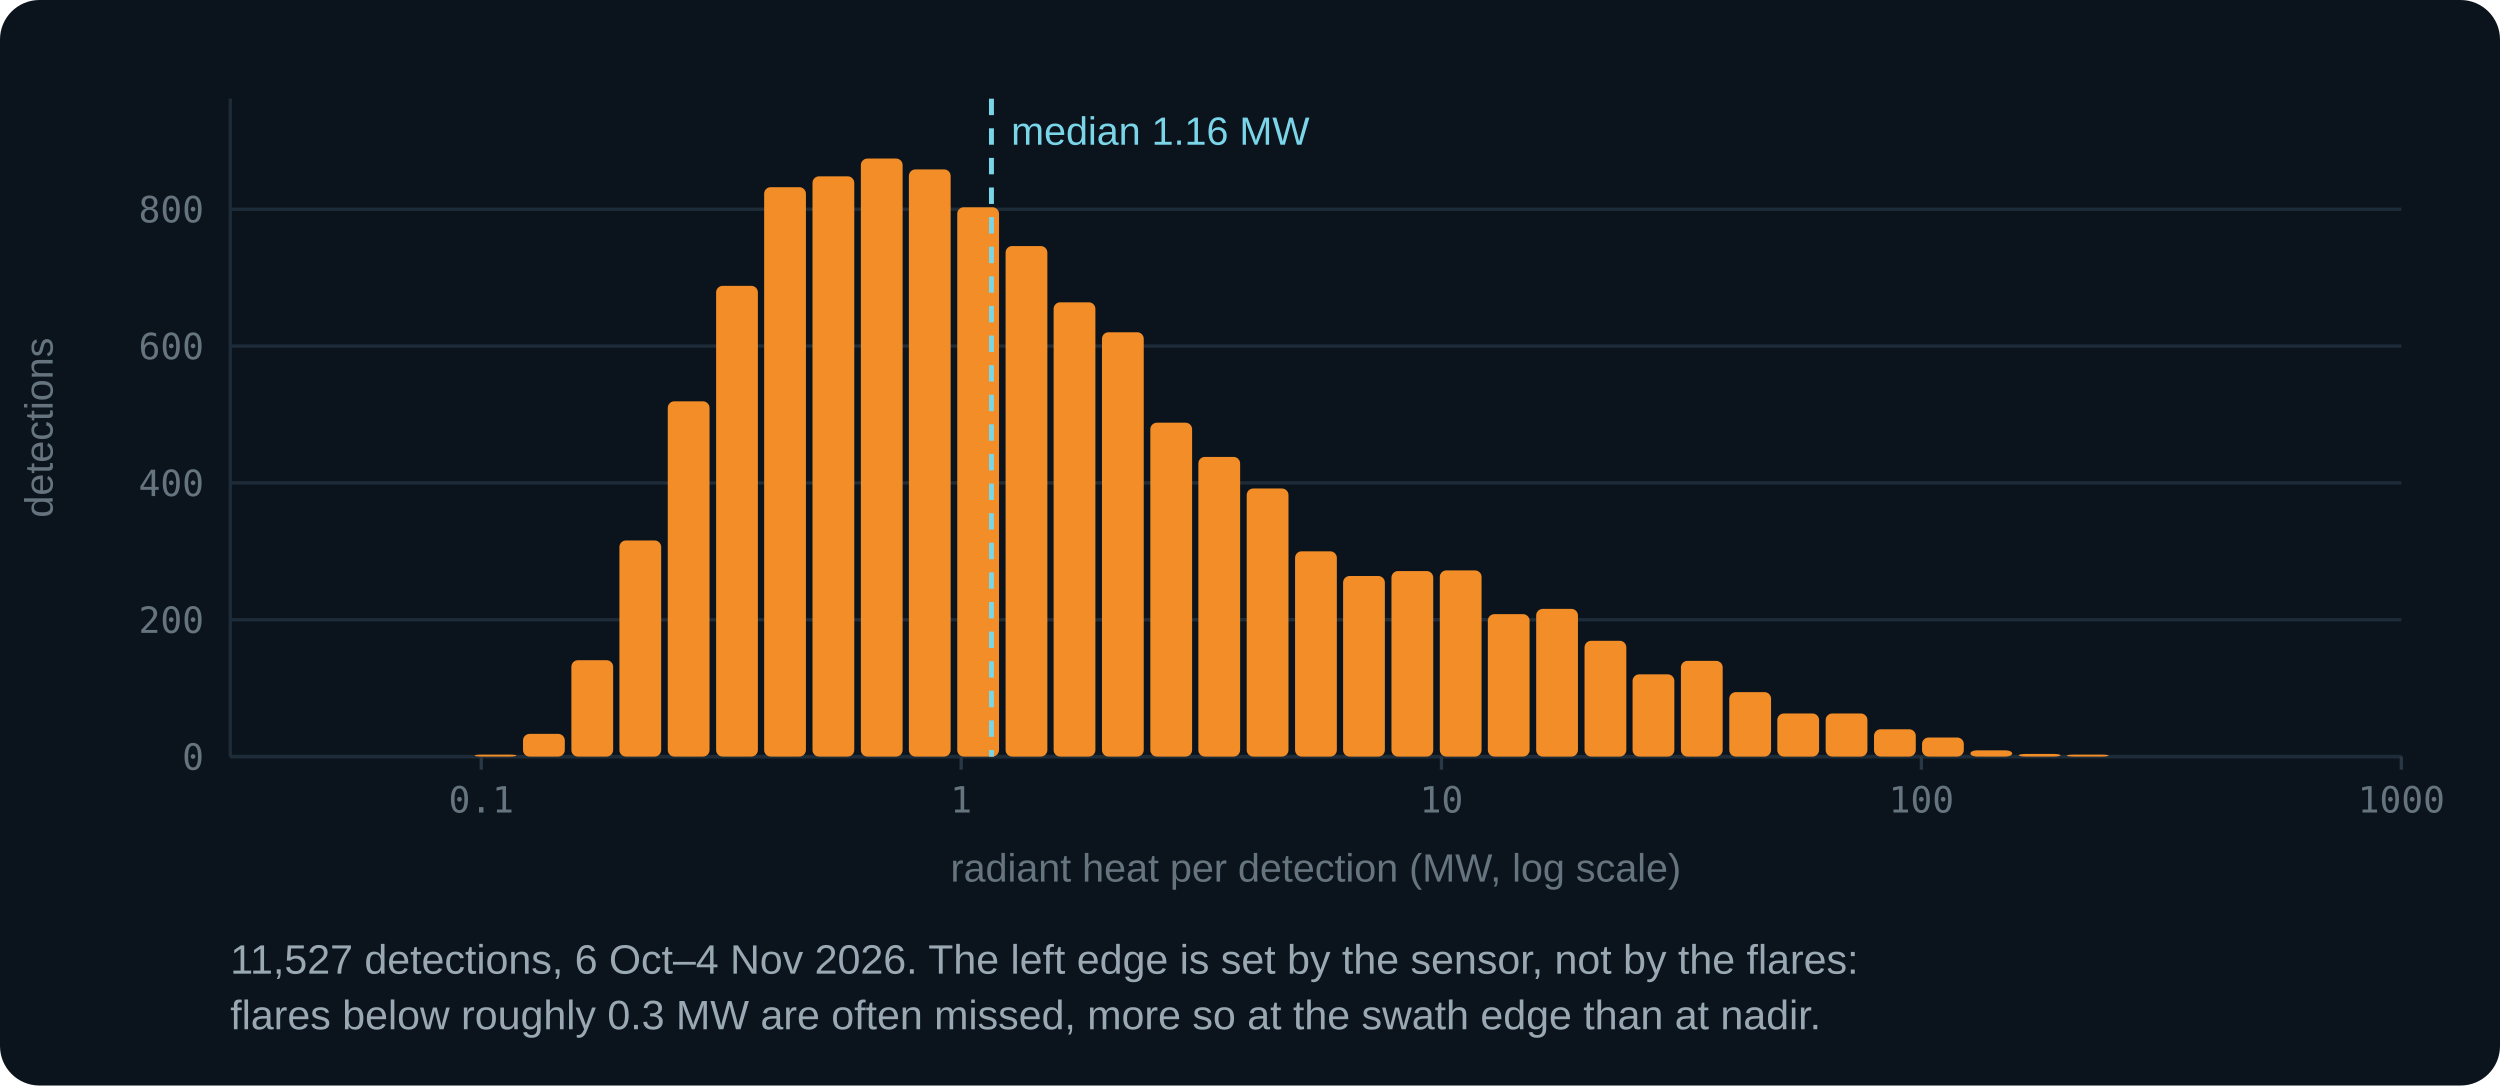
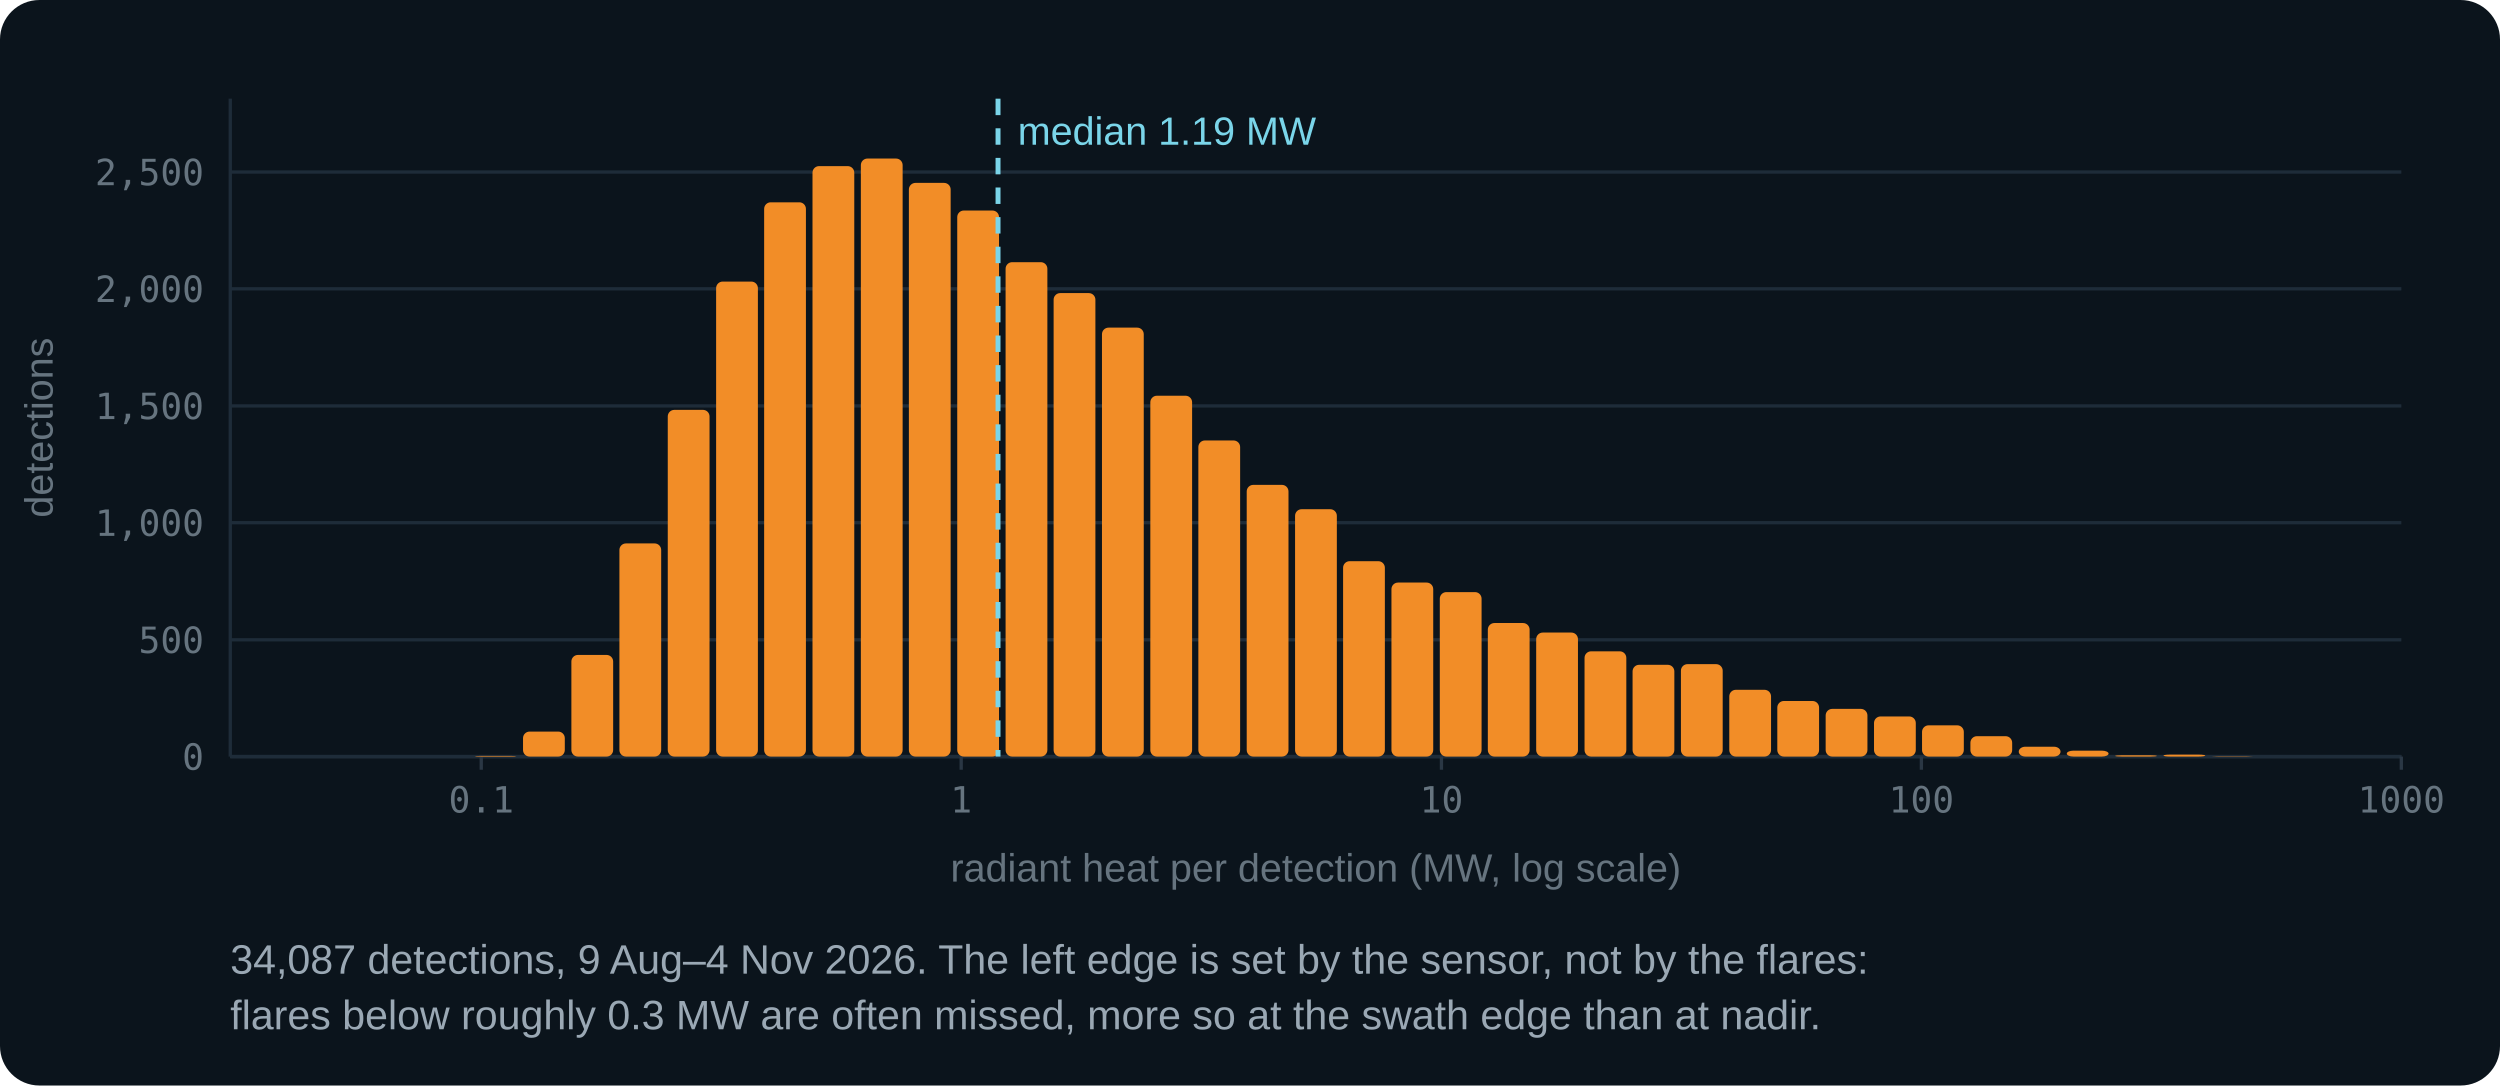
<svg xmlns="http://www.w3.org/2000/svg" viewBox="0 0 760 330" width="760" height="330" role="img" aria-label="How large detected flares are">
  <rect width="760" height="330" rx="12" fill="#0b141c" />
  <line x1="70.0" y1="230.0" x2="730.0" y2="230.0" stroke="#2a3744" stroke-width="1" />
  <line x1="70.0" y1="30.0" x2="70.0" y2="230.0" stroke="#1e2c39" stroke-width="1" />
  <line x1="70.0" y1="230.0" x2="730.0" y2="230.0" stroke="#1e2c39" stroke-width="1" />
  <text x="62.0" y="234.0" fill="#66747f" font-size="11" font-family="'IBM Plex Mono', Menlo, Consolas, monospace" text-anchor="end" font-weight="400">0</text>
-   <line x1="70.0" y1="188.4" x2="730.0" y2="188.4" stroke="#1e2c39" stroke-width="1" />
-   <text x="62.0" y="192.4" fill="#66747f" font-size="11" font-family="'IBM Plex Mono', Menlo, Consolas, monospace" text-anchor="end" font-weight="400">200</text>
-   <line x1="70.0" y1="146.8" x2="730.0" y2="146.8" stroke="#1e2c39" stroke-width="1" />
-   <text x="62.0" y="150.8" fill="#66747f" font-size="11" font-family="'IBM Plex Mono', Menlo, Consolas, monospace" text-anchor="end" font-weight="400">400</text>
-   <line x1="70.0" y1="105.2" x2="730.0" y2="105.2" stroke="#1e2c39" stroke-width="1" />
-   <text x="62.0" y="109.2" fill="#66747f" font-size="11" font-family="'IBM Plex Mono', Menlo, Consolas, monospace" text-anchor="end" font-weight="400">600</text>
-   <line x1="70.0" y1="63.6" x2="730.0" y2="63.6" stroke="#1e2c39" stroke-width="1" />
-   <text x="62.0" y="67.6" fill="#66747f" font-size="11" font-family="'IBM Plex Mono', Menlo, Consolas, monospace" text-anchor="end" font-weight="400">800</text>
+   <line x1="70.0" y1="194.5" x2="730.0" y2="194.5" stroke="#1e2c39" stroke-width="1" />
+   <text x="62.0" y="198.5" fill="#66747f" font-size="11" font-family="'IBM Plex Mono', Menlo, Consolas, monospace" text-anchor="end" font-weight="400">500</text>
+   <line x1="70.0" y1="158.9" x2="730.0" y2="158.9" stroke="#1e2c39" stroke-width="1" />
+   <text x="62.0" y="162.9" fill="#66747f" font-size="11" font-family="'IBM Plex Mono', Menlo, Consolas, monospace" text-anchor="end" font-weight="400">1,000</text>
+   <line x1="70.0" y1="123.4" x2="730.0" y2="123.4" stroke="#1e2c39" stroke-width="1" />
+   <text x="62.0" y="127.4" fill="#66747f" font-size="11" font-family="'IBM Plex Mono', Menlo, Consolas, monospace" text-anchor="end" font-weight="400">1,500</text>
+   <line x1="70.0" y1="87.8" x2="730.0" y2="87.8" stroke="#1e2c39" stroke-width="1" />
+   <text x="62.0" y="91.8" fill="#66747f" font-size="11" font-family="'IBM Plex Mono', Menlo, Consolas, monospace" text-anchor="end" font-weight="400">2,000</text>
+   <line x1="70.0" y1="52.3" x2="730.0" y2="52.3" stroke="#1e2c39" stroke-width="1" />
+   <text x="62.0" y="56.3" fill="#66747f" font-size="11" font-family="'IBM Plex Mono', Menlo, Consolas, monospace" text-anchor="end" font-weight="400">2,500</text>
  <line x1="146.3" y1="230.0" x2="146.3" y2="234.0" stroke="#2a3744" stroke-width="1" />
  <text x="146.3" y="247.0" fill="#66747f" font-size="11" font-family="'IBM Plex Mono', Menlo, Consolas, monospace" text-anchor="middle" font-weight="400">0.1</text>
  <line x1="292.2" y1="230.0" x2="292.2" y2="234.0" stroke="#2a3744" stroke-width="1" />
  <text x="292.2" y="247.0" fill="#66747f" font-size="11" font-family="'IBM Plex Mono', Menlo, Consolas, monospace" text-anchor="middle" font-weight="400">1</text>
  <line x1="438.2" y1="230.0" x2="438.2" y2="234.0" stroke="#2a3744" stroke-width="1" />
  <text x="438.2" y="247.0" fill="#66747f" font-size="11" font-family="'IBM Plex Mono', Menlo, Consolas, monospace" text-anchor="middle" font-weight="400">10</text>
  <line x1="584.1" y1="230.0" x2="584.1" y2="234.0" stroke="#2a3744" stroke-width="1" />
  <text x="584.1" y="247.0" fill="#66747f" font-size="11" font-family="'IBM Plex Mono', Menlo, Consolas, monospace" text-anchor="middle" font-weight="400">100</text>
  <line x1="730.0" y1="230.0" x2="730.0" y2="234.0" stroke="#2a3744" stroke-width="1" />
  <text x="730.0" y="247.0" fill="#66747f" font-size="11" font-family="'IBM Plex Mono', Menlo, Consolas, monospace" text-anchor="middle" font-weight="400">1000</text>
-   <rect x="144.3" y="229.4" width="12.7" height="0.6" fill="#f28d27" rx="2" />
-   <rect x="159.0" y="223.1" width="12.7" height="6.9" fill="#f28d27" rx="2" />
-   <rect x="173.7" y="200.7" width="12.7" height="29.3" fill="#f28d27" rx="2" />
-   <rect x="188.3" y="164.3" width="12.7" height="65.7" fill="#f28d27" rx="2" />
-   <rect x="203.0" y="122.0" width="12.7" height="108.0" fill="#f28d27" rx="2" />
-   <rect x="217.7" y="86.9" width="12.7" height="143.1" fill="#f28d27" rx="2" />
-   <rect x="232.3" y="56.9" width="12.7" height="173.1" fill="#f28d27" rx="2" />
-   <rect x="247.0" y="53.6" width="12.7" height="176.4" fill="#f28d27" rx="2" />
+   <rect x="144.3" y="229.8" width="12.7" height="0.2" fill="#f28d27" rx="2" />
+   <rect x="159.0" y="222.4" width="12.7" height="7.6" fill="#f28d27" rx="2" />
+   <rect x="173.7" y="199.1" width="12.7" height="30.9" fill="#f28d27" rx="2" />
+   <rect x="188.3" y="165.2" width="12.7" height="64.8" fill="#f28d27" rx="2" />
+   <rect x="203.0" y="124.6" width="12.7" height="105.4" fill="#f28d27" rx="2" />
+   <rect x="217.7" y="85.6" width="12.7" height="144.4" fill="#f28d27" rx="2" />
+   <rect x="232.3" y="61.5" width="12.7" height="168.5" fill="#f28d27" rx="2" />
+   <rect x="247.0" y="50.5" width="12.7" height="179.5" fill="#f28d27" rx="2" />
  <rect x="261.7" y="48.2" width="12.7" height="181.8" fill="#f28d27" rx="2" />
-   <rect x="276.3" y="51.5" width="12.7" height="178.5" fill="#f28d27" rx="2" />
-   <rect x="291.0" y="63.0" width="12.7" height="167.0" fill="#f28d27" rx="2" />
-   <rect x="305.7" y="74.8" width="12.7" height="155.2" fill="#f28d27" rx="2" />
-   <rect x="320.3" y="91.9" width="12.7" height="138.1" fill="#f28d27" rx="2" />
-   <rect x="335.0" y="101.0" width="12.7" height="129.0" fill="#f28d27" rx="2" />
-   <rect x="349.7" y="128.5" width="12.7" height="101.5" fill="#f28d27" rx="2" />
-   <rect x="364.3" y="138.9" width="12.7" height="91.1" fill="#f28d27" rx="2" />
-   <rect x="379.0" y="148.5" width="12.7" height="81.5" fill="#f28d27" rx="2" />
-   <rect x="393.7" y="167.6" width="12.7" height="62.4" fill="#f28d27" rx="2" />
-   <rect x="408.3" y="175.1" width="12.7" height="54.9" fill="#f28d27" rx="2" />
-   <rect x="423.0" y="173.6" width="12.7" height="56.4" fill="#f28d27" rx="2" />
-   <rect x="437.7" y="173.4" width="12.7" height="56.6" fill="#f28d27" rx="2" />
-   <rect x="452.3" y="186.7" width="12.7" height="43.3" fill="#f28d27" rx="2" />
-   <rect x="467.0" y="185.1" width="12.7" height="44.9" fill="#f28d27" rx="2" />
-   <rect x="481.7" y="194.8" width="12.7" height="35.2" fill="#f28d27" rx="2" />
-   <rect x="496.3" y="205.0" width="12.7" height="25.0" fill="#f28d27" rx="2" />
-   <rect x="511.0" y="200.9" width="12.7" height="29.1" fill="#f28d27" rx="2" />
-   <rect x="525.7" y="210.4" width="12.7" height="19.6" fill="#f28d27" rx="2" />
-   <rect x="540.3" y="216.9" width="12.7" height="13.1" fill="#f28d27" rx="2" />
-   <rect x="555.0" y="216.9" width="12.7" height="13.1" fill="#f28d27" rx="2" />
-   <rect x="569.7" y="221.7" width="12.7" height="8.3" fill="#f28d27" rx="2" />
-   <rect x="584.3" y="224.2" width="12.7" height="5.8" fill="#f28d27" rx="2" />
-   <rect x="599.0" y="228.1" width="12.7" height="1.9" fill="#f28d27" rx="2" />
-   <rect x="613.7" y="229.2" width="12.7" height="0.8" fill="#f28d27" rx="2" />
-   <rect x="628.3" y="229.4" width="12.7" height="0.6" fill="#f28d27" rx="2" />
-   <line x1="301.4" y1="30.0" x2="301.4" y2="230.0" stroke="#7ad5e9" stroke-width="1.5" stroke-dasharray="5 4" />
-   <text x="307.4" y="44.0" fill="#7ad5e9" font-size="12" font-family="Archivo, 'Helvetica Neue', Arial, sans-serif" text-anchor="start" font-weight="400">median 1.16 MW</text>
+   <rect x="276.3" y="55.6" width="12.7" height="174.4" fill="#f28d27" rx="2" />
+   <rect x="291.0" y="64.0" width="12.7" height="166.0" fill="#f28d27" rx="2" />
+   <rect x="305.7" y="79.7" width="12.7" height="150.3" fill="#f28d27" rx="2" />
+   <rect x="320.3" y="89.1" width="12.7" height="140.9" fill="#f28d27" rx="2" />
+   <rect x="335.0" y="99.6" width="12.7" height="130.4" fill="#f28d27" rx="2" />
+   <rect x="349.7" y="120.3" width="12.7" height="109.7" fill="#f28d27" rx="2" />
+   <rect x="364.3" y="133.9" width="12.7" height="96.1" fill="#f28d27" rx="2" />
+   <rect x="379.0" y="147.4" width="12.7" height="82.6" fill="#f28d27" rx="2" />
+   <rect x="393.7" y="154.8" width="12.7" height="75.2" fill="#f28d27" rx="2" />
+   <rect x="408.3" y="170.6" width="12.7" height="59.4" fill="#f28d27" rx="2" />
+   <rect x="423.0" y="177.1" width="12.7" height="52.9" fill="#f28d27" rx="2" />
+   <rect x="437.7" y="180.0" width="12.7" height="50.0" fill="#f28d27" rx="2" />
+   <rect x="452.3" y="189.4" width="12.7" height="40.6" fill="#f28d27" rx="2" />
+   <rect x="467.0" y="192.3" width="12.7" height="37.7" fill="#f28d27" rx="2" />
+   <rect x="481.7" y="198.0" width="12.7" height="32.0" fill="#f28d27" rx="2" />
+   <rect x="496.3" y="202.1" width="12.7" height="27.9" fill="#f28d27" rx="2" />
+   <rect x="511.0" y="201.9" width="12.7" height="28.1" fill="#f28d27" rx="2" />
+   <rect x="525.7" y="209.7" width="12.7" height="20.3" fill="#f28d27" rx="2" />
+   <rect x="540.3" y="213.1" width="12.7" height="16.9" fill="#f28d27" rx="2" />
+   <rect x="555.0" y="215.5" width="12.7" height="14.5" fill="#f28d27" rx="2" />
+   <rect x="569.7" y="217.8" width="12.7" height="12.2" fill="#f28d27" rx="2" />
+   <rect x="584.3" y="220.5" width="12.7" height="9.5" fill="#f28d27" rx="2" />
+   <rect x="599.0" y="223.8" width="12.7" height="6.2" fill="#f28d27" rx="2" />
+   <rect x="613.7" y="227.0" width="12.7" height="3.0" fill="#f28d27" rx="2" />
+   <rect x="628.3" y="228.2" width="12.7" height="1.8" fill="#f28d27" rx="2" />
+   <rect x="643.0" y="229.6" width="12.7" height="0.4" fill="#f28d27" rx="2" />
+   <rect x="657.7" y="229.4" width="12.7" height="0.6" fill="#f28d27" rx="2" />
+   <rect x="672.3" y="229.9" width="12.7" height="0.1" fill="#f28d27" rx="2" />
+   <line x1="303.4" y1="30.0" x2="303.4" y2="230.0" stroke="#7ad5e9" stroke-width="1.5" stroke-dasharray="5 4" />
+   <text x="309.4" y="44.0" fill="#7ad5e9" font-size="12" font-family="Archivo, 'Helvetica Neue', Arial, sans-serif" text-anchor="start" font-weight="400">median 1.19 MW</text>
  <text x="400.0" y="268.0" fill="#66747f" font-size="12" font-family="Archivo, 'Helvetica Neue', Arial, sans-serif" text-anchor="middle" font-weight="400">radiant heat per detection (MW, log scale)</text>
  <text x="16.0" y="130.0" fill="#66747f" font-size="12" font-family="Archivo, 'Helvetica Neue', Arial, sans-serif" text-anchor="middle" font-weight="400" transform="rotate(-90 16 130.0)">detections</text>
-   <text x="70.0" y="296.0" fill="#9aa8b4" font-size="12.5" font-family="Archivo, 'Helvetica Neue', Arial, sans-serif" text-anchor="start" font-weight="400">11,527 detections, 6 Oct–4 Nov 2026. The left edge is set by the sensor, not by the flares:</text>
+   <text x="70.0" y="296.0" fill="#9aa8b4" font-size="12.5" font-family="Archivo, 'Helvetica Neue', Arial, sans-serif" text-anchor="start" font-weight="400">34,087 detections, 9 Aug–4 Nov 2026. The left edge is set by the sensor, not by the flares:</text>
  <text x="70.0" y="312.9" fill="#9aa8b4" font-size="12.5" font-family="Archivo, 'Helvetica Neue', Arial, sans-serif" text-anchor="start" font-weight="400">flares below roughly 0.3 MW are often missed, more so at the swath edge than at nadir.</text>
</svg>
